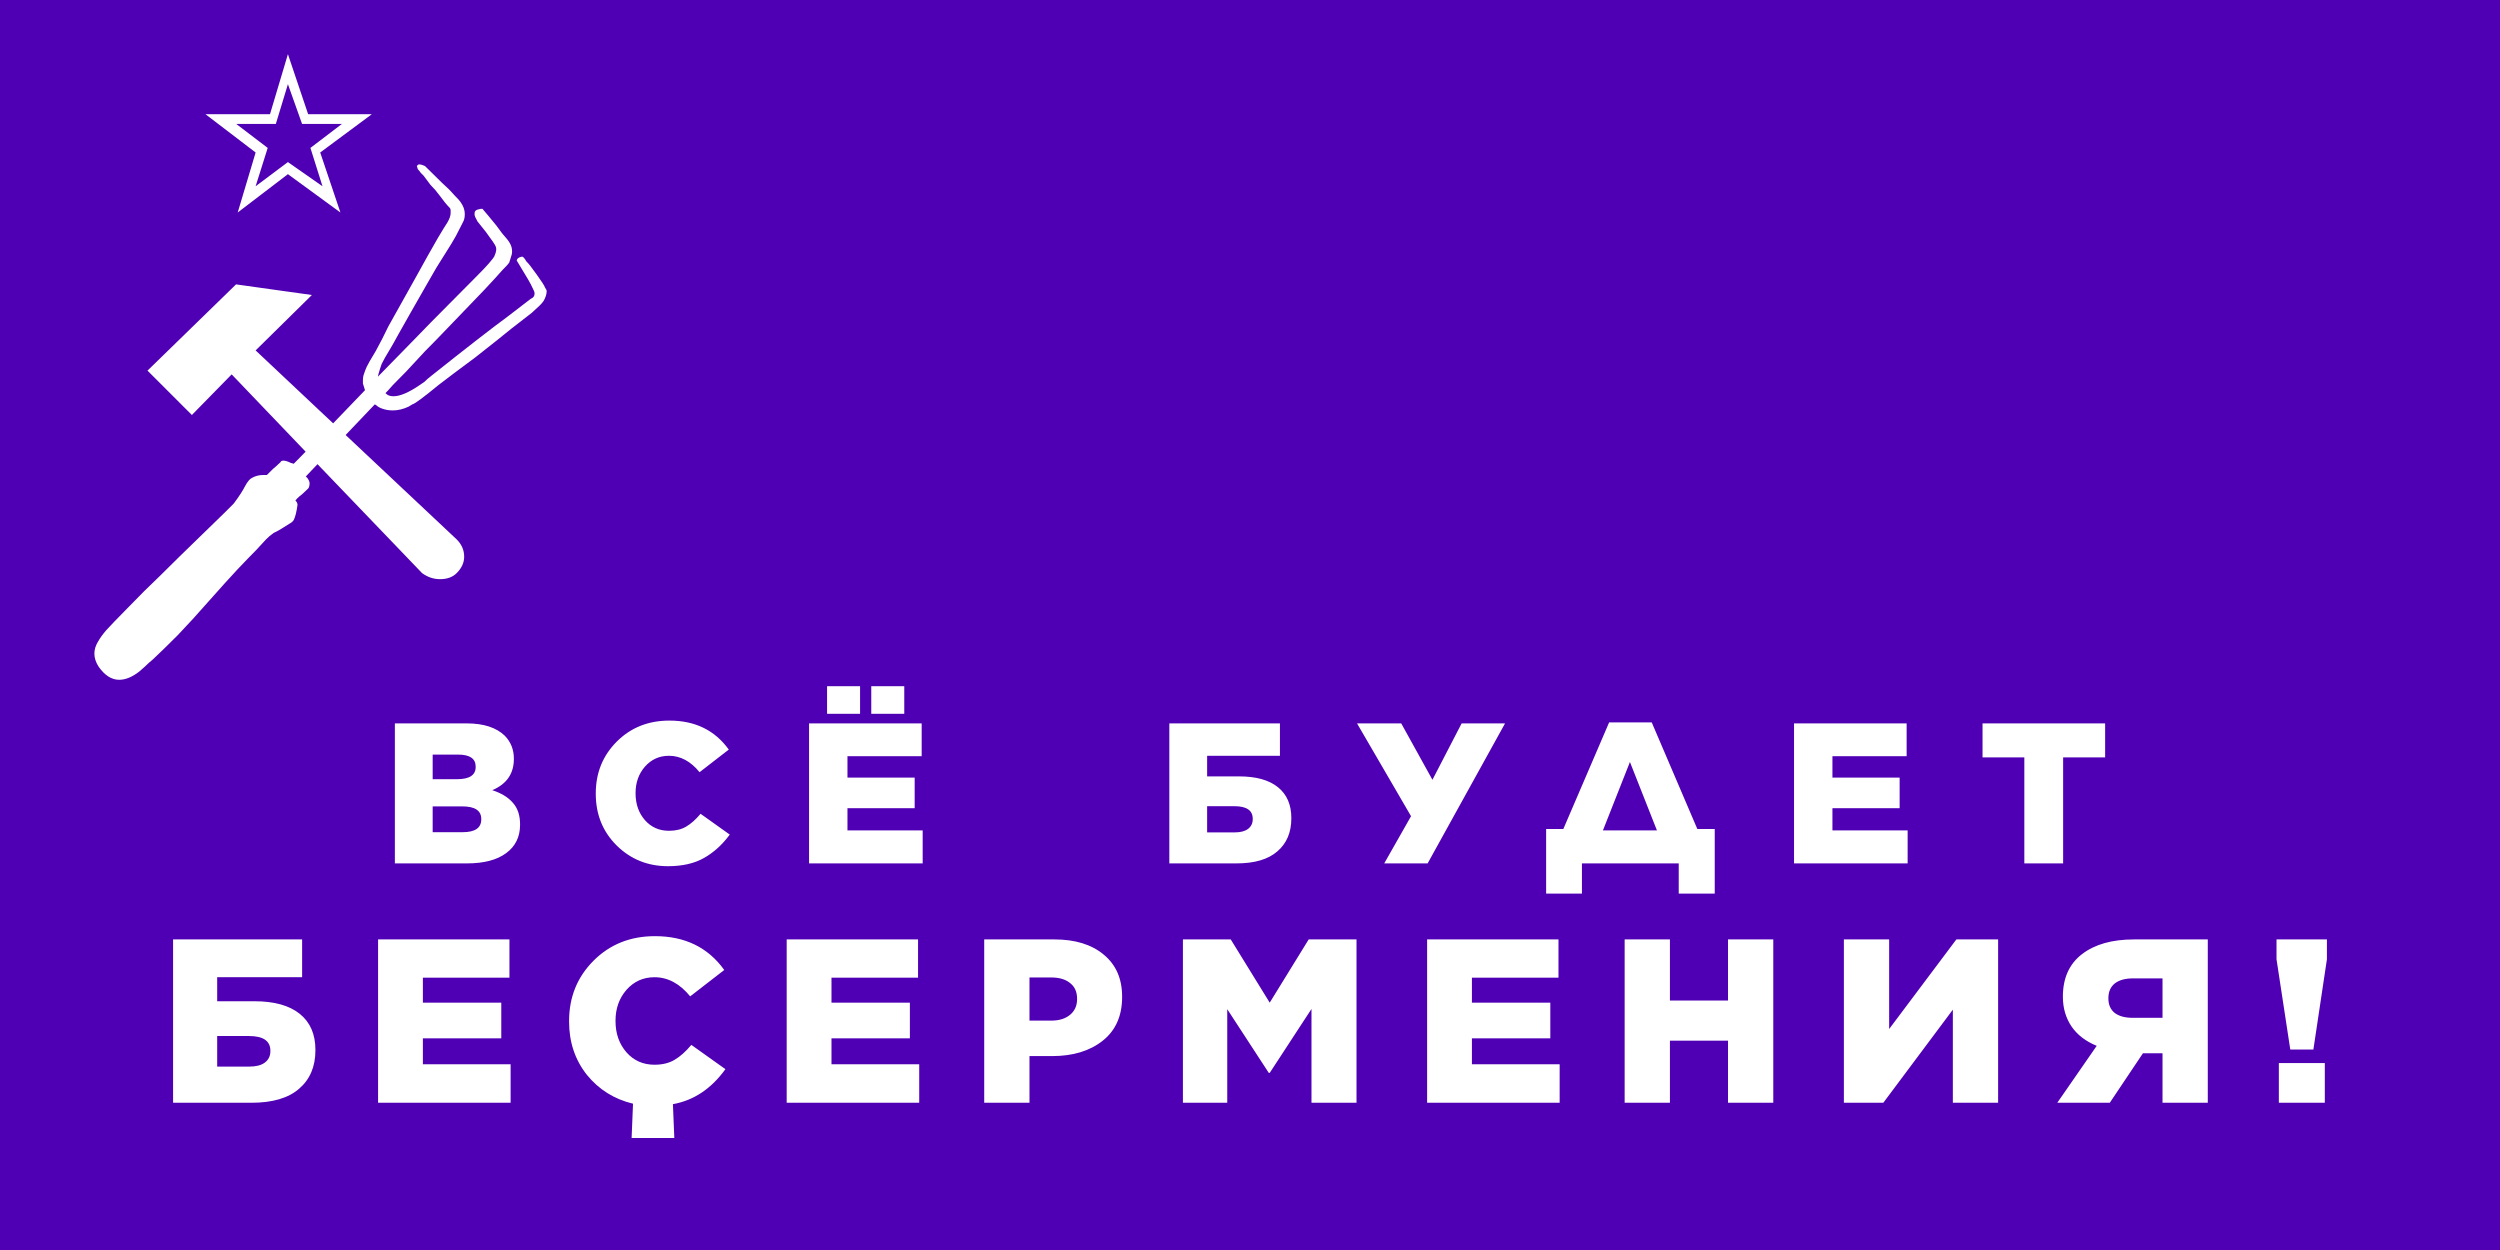
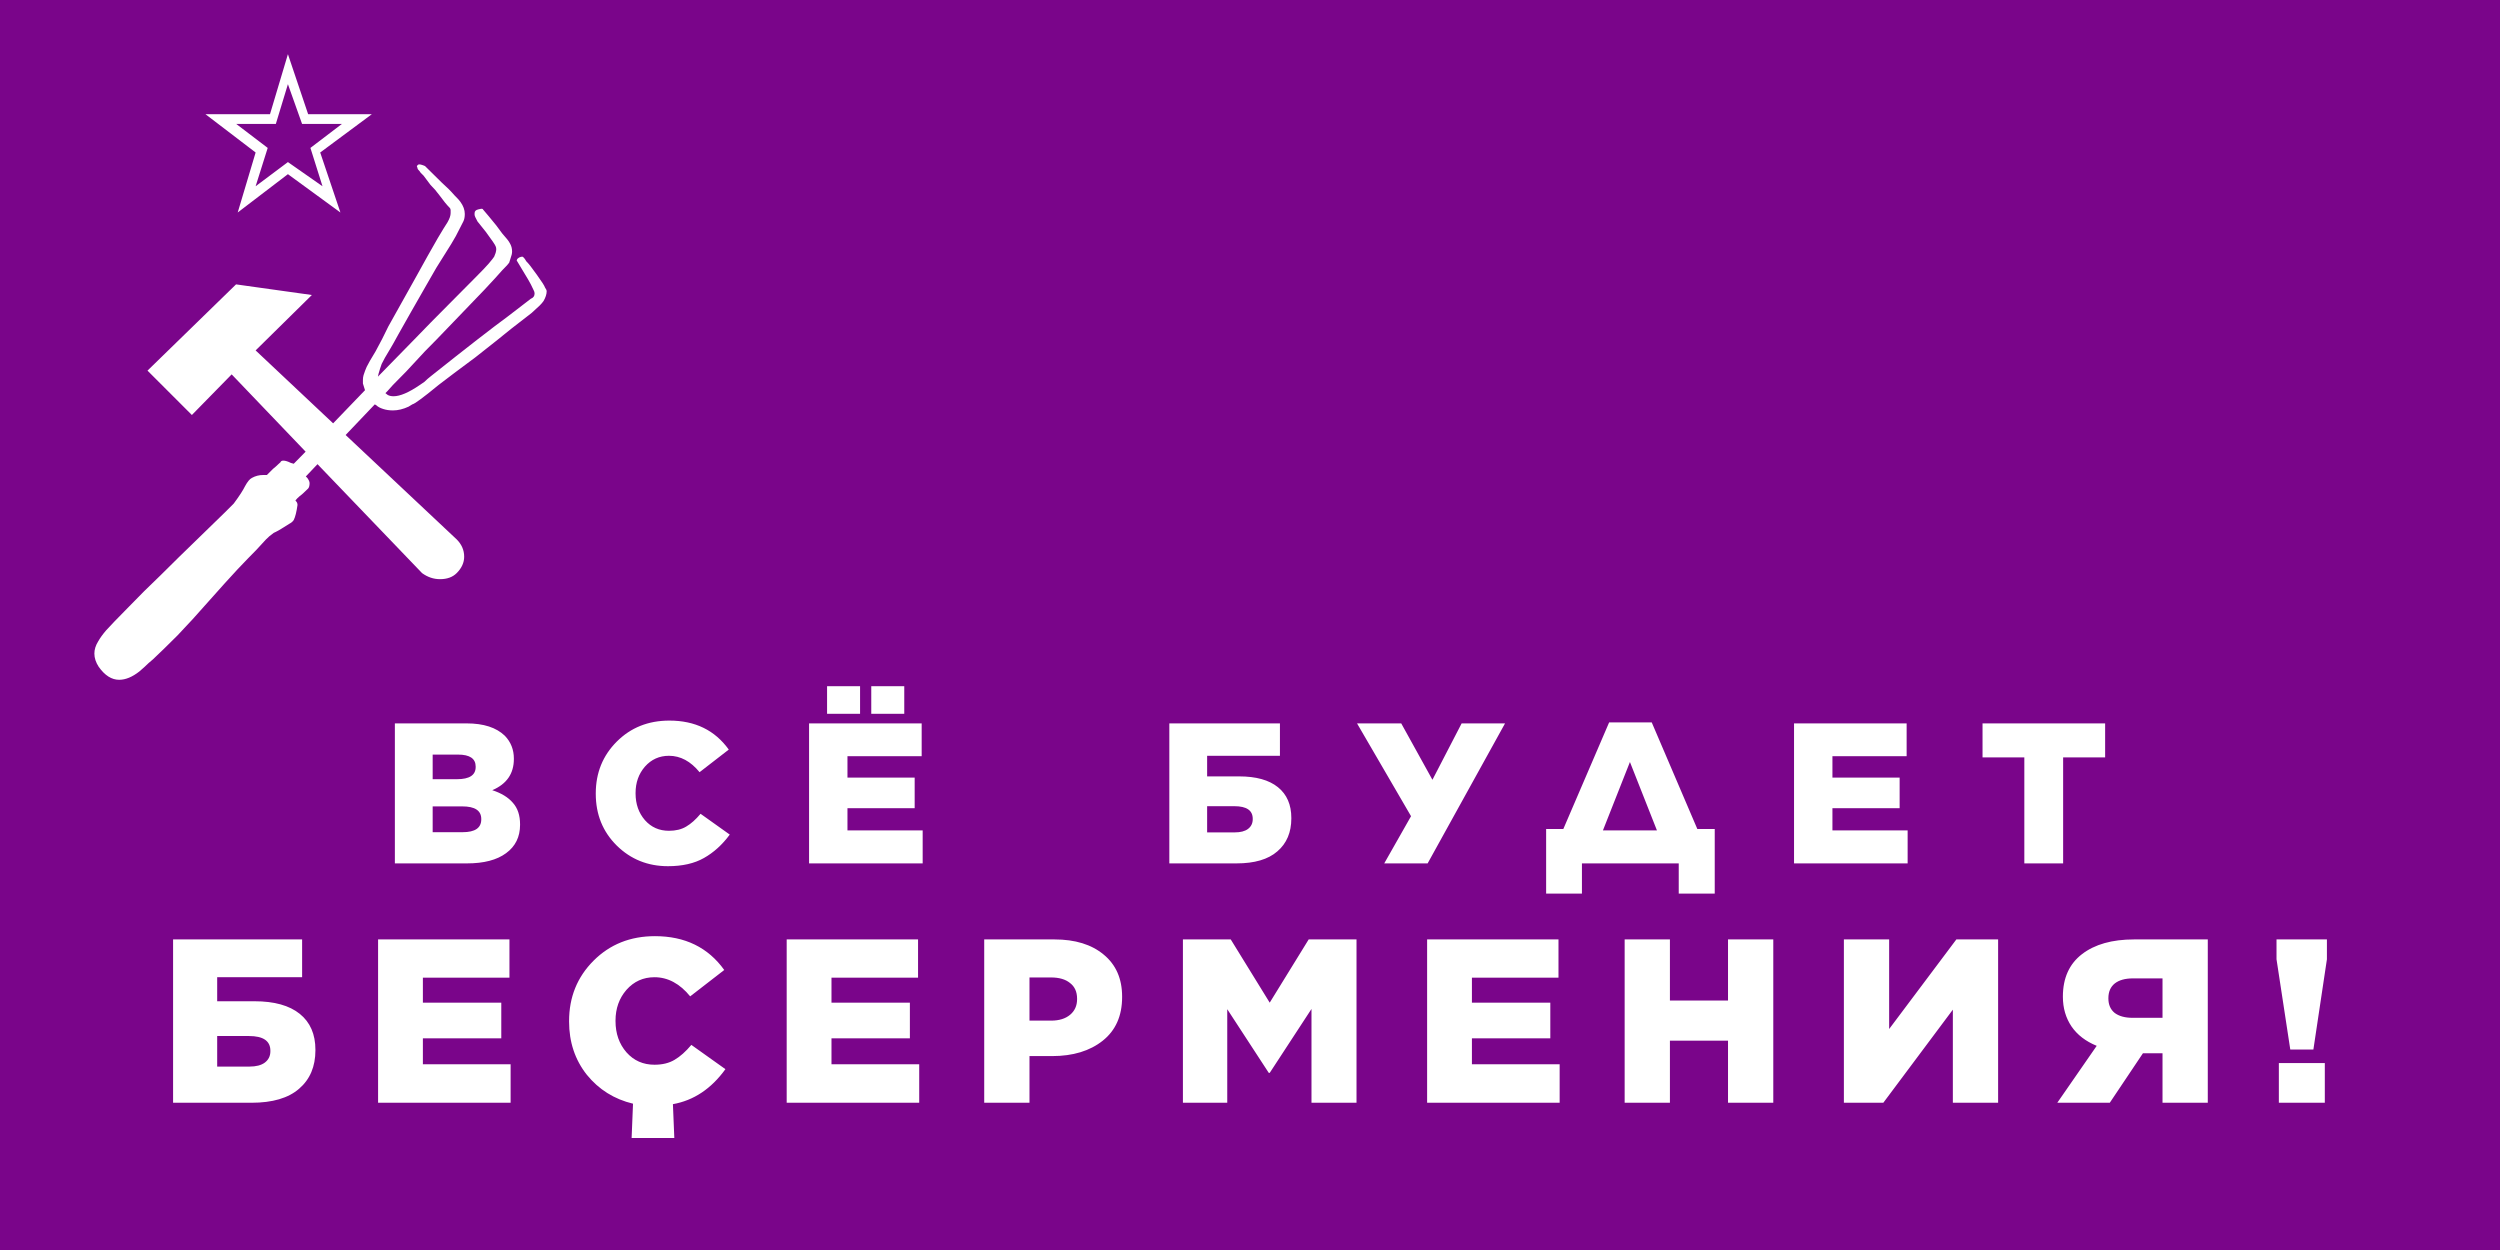
<svg xmlns="http://www.w3.org/2000/svg" version="1.2" viewBox="0 0 1200 600" width="1200" height="600" id="svg1">
  <defs id="defs1" />
  <style id="style1">
- 		.s0 { fill: #4f00b5 } 
+ 		.s0 { fill: #7a058a } 
		.s1 { fill: #ffffff } 
	</style>
  <path id="Layer" class="s0" d="m0 0h1200v600h-1200z" />
  <g id="Icon">
    <path style="font-size:96px;font-family:'Gotham Text';-inkscape-font-specification:'Gotham Text';text-align:center;letter-spacing:30px;word-spacing:20px;text-anchor:middle;display:inline;fill:#ffffff;stroke-width:10" d="m 189.536,414.427 v -67.2 H 224 q 12.192,0 18.336,5.952 4.32,4.512 4.32,10.944 v 0.192 q 0,10.56 -10.368,14.976 6.528,2.112 9.888,6.048 3.456,3.84 3.456,10.368 v 0.192 q 0,8.736 -6.72,13.632 -6.624,4.896 -18.72,4.896 z m 38.784,-46.272 v -0.192 q 0,-5.76 -8.448,-5.76 H 207.68 v 11.808 h 11.712 q 8.928,0 8.928,-5.856 z m 2.688,25.152 v -0.192 q 0,-6.048 -9.12,-6.048 H 207.68 v 12.384 h 14.4 q 8.928,0 8.928,-6.144 z m 89.616,22.464 q -14.496,0 -24.576,-9.888 -10.08,-9.984 -10.08,-24.864 v -0.192 q 0,-14.784 10.08,-24.864 10.08,-10.08 25.248,-10.08 18.528,0 28.512,13.92 l -14.016,10.848 q -6.432,-7.872 -14.688,-7.872 -6.912,0 -11.52,5.184 -4.512,5.184 -4.512,12.672 v 0.192 q 0,7.68 4.512,12.864 4.512,5.088 11.52,5.088 4.896,0 8.256,-2.016 3.456,-2.016 6.912,-6.144 l 14.016,9.984 q -5.376,7.296 -12.384,11.232 -6.912,3.936 -17.28,3.936 z m 97.584,-73.152 v -13.248 h 15.84 v 13.248 z m -21.216,0 v -13.248 h 15.84 v 13.248 z m -8.64,71.808 v -67.2 h 54.048 v 15.744 h -35.616 v 10.272 h 32.256 v 14.688 h -32.256 v 10.656 h 36.096 v 15.84 z m 172.928,0 v -67.2 h 53.088 v 15.552 h -34.944 v 9.888 h 15.36 q 12.192,0 18.624,5.184 6.432,5.184 6.432,14.784 v 0.192 q 0,10.08 -6.72,15.84 -6.624,5.76 -19.584,5.76 z m 18.144,-14.88 h 13.248 q 4.128,0 6.336,-1.632 2.304,-1.728 2.304,-4.704 v -0.192 q 0,-6.048 -8.832,-6.048 h -13.056 z m 105.84,14.88 h -20.832 l 12.864,-22.656 -25.92,-44.544 h 21.216 l 14.976,27.072 14.016,-27.072 h 20.832 z m 56.88,-16.512 h 8.256 l 21.984,-51.168 h 20.448 l 21.888,51.168 h 8.352 v 31.008 h -17.28 v -14.496 h -46.464 v 14.496 h -17.184 z m 40.224,-32.16 -12.96,32.832 h 25.92 z m 78.768,48.672 v -67.2 h 54.048 v 15.744 h -35.616 v 10.272 h 32.256 v 14.688 h -32.256 v 10.656 h 36.096 v 15.84 z m 110.544,0 v -50.88 h -20.064 v -16.32 h 58.848 v 16.32 h -20.16 v 50.88 z" id="text1" aria-label="ВСЁ БУДЕТ" />
    <path d="m 83.08,529.324 v -78.4 h 61.936 v 18.144 h -40.768 v 11.536 h 17.92 q 14.224,0 21.728,6.048 7.504,6.048 7.504,17.248 v 0.224 q 0,11.76 -7.84,18.48 -7.728,6.72 -22.848,6.72 z m 21.168,-17.36 h 15.456 q 4.816,0 7.392,-1.904 2.688,-2.016 2.688,-5.488 v -0.224 q 0,-7.056 -10.304,-7.056 h -15.232 z m 77.232,17.36 v -78.4 h 63.056 v 18.368 h -41.552 v 11.984 h 37.632 v 17.136 h -37.632 v 12.432 h 42.112 v 18.48 z m 121.696,16.912 0.672,-16.464 q -13.552,-3.248 -22.176,-13.888 -8.512,-10.752 -8.512,-25.536 v -0.224 q 0,-17.248 11.76,-29.008 11.76,-11.76 29.456,-11.76 21.616,0 33.264,16.24 l -16.352,12.656 q -7.504,-9.184 -17.136,-9.184 -8.064,0 -13.44,6.048 -5.264,6.048 -5.264,14.784 v 0.224 q 0,8.96 5.264,15.008 5.264,5.936 13.44,5.936 5.712,0 9.632,-2.352 4.032,-2.352 8.064,-7.168 l 16.352,11.648 q -10.192,14.112 -25.2,16.8 l 0.672,16.24 z m 74.432,-16.912 v -78.4 h 63.056 v 18.368 h -41.552 v 11.984 h 37.632 v 17.136 h -37.632 v 12.432 h 42.112 v 18.48 z m 94.816,0 v -78.4 h 33.712 q 14.896,0 23.632,7.28 8.848,7.28 8.848,20.16 v 0.224 q 0,13.552 -9.296,20.944 -9.296,7.392 -24.304,7.392 h -10.864 v 22.4 z m 21.728,-39.424 h 10.416 q 5.712,0 9.072,-2.8 3.36,-2.8 3.36,-7.504 v -0.224 q 0,-4.928 -3.36,-7.504 -3.248,-2.688 -9.184,-2.688 h -10.304 z m 73.648,39.424 v -78.4 h 22.96 l 18.704,30.352 18.704,-30.352 h 22.96 v 78.4 h -21.616 v -45.024 l -20.048,30.688 h -0.448 l -19.936,-30.576 v 44.912 z m 117.216,0 v -78.4 h 63.056 v 18.368 h -41.552 v 11.984 h 37.632 v 17.136 h -37.632 v 12.432 h 42.112 v 18.48 z m 94.816,0 v -78.4 h 21.728 v 29.344 h 27.888 v -29.344 h 21.728 v 78.4 h -21.728 v -29.792 h -27.888 v 29.792 z m 179.264,0 h -21.728 v -44.688 l -33.376,44.688 h -18.928 v -78.4 h 21.728 v 43.008 l 32.256,-43.008 h 20.048 z m 100.64,-78.4 v 78.4 h -21.728 v -23.744 h -9.408 l -15.904,23.744 h -25.2 l 18.928,-27.328 q -7.952,-3.248 -12.096,-9.296 -4.144,-6.16 -4.144,-14.224 v -0.112 q 0,-13.328 9.184,-20.384 9.184,-7.056 24.976,-7.056 z m -21.728,18.704 h -14.224 q -5.6,0 -8.736,2.464 -3.024,2.464 -3.024,7.056 v 0.112 q 0,4.48 3.024,6.944 3.136,2.352 8.624,2.352 h 14.336 z m 61.328,34.16 -6.608,-43.344 v -9.52 h 24.192 v 9.52 l -6.496,43.344 z m -5.488,25.536 v -19.04 h 22.064 v 19.04 z" id="text2" style="font-size:112px;font-family:'Gotham Text';-inkscape-font-specification:'Gotham Text';text-align:center;letter-spacing:20px;word-spacing:30px;text-anchor:middle;fill:#ffffff;stroke-width:10" aria-label="БЕҪЕРМЕНИЯ!" />
  </g>
  <path id="Sovet" fill-rule="evenodd" class="s1" d="m138.2 26l-8.6 28.8h-31l24.1 18.4-8.6 28.8 24.1-18.4 25.2 18.4-9.7-28.8 24.8-18.4h-30.6zm0 14.4l6.8 19.1h19.1l-15.1 11.5 5.8 18.4-16.6-11.6-15.5 11.6 5.8-18.4-15.1-11.5h19zm42.4 154.1q1.1 1.1 3.3 1.8 2.1 0.7 4.7 0.7 3.6 0 7.5-1.8 1.1-0.7 1.8-1.1 1.1-0.3 4-2.5 2.9-2.1 8.6-6.8 6.1-4.7 17.7-13.3 11.1-8.7 17.2-13.7 6.5-5.1 9.8-7.6 3.2-2.9 3.9-3.6 1.1-1.1 1.8-2.1 1.5-2.6 1.5-4.7 0-0.7-0.8-1.8-0.3-1.1-3.9-6.1-3.6-5.1-5.1-6.5-1-1.8-1.8-2.2-1.4 0-2.5 1.1l-0.3 0.7 3.9 6.5q1.8 2.9 2.9 5l1.4 2.9q0.4 0.7 0.4 1.5 0 1.8-1.8 2.5-0.4 0.3-11.2 8.6-10.8 7.9-36.7 28.5-1.8 1.4-3.2 2.8-1.5 1.1-2.2 1.5-7.9 5.4-12.6 5.4-1.8 0-2.9-0.7l-1-0.8 1-1q0.4-0.4 2.6-2.9 2.5-2.5 6.4-6.5 4-4.3 9-9.7 5.4-5.4 11.2-11.5 11.5-11.9 17.3-18 6.1-6.5 8.6-9.4 2.9-2.9 3.3-3.6 0.3-1.1 0.7-2.2 0.7-1.8 0.7-3.2 0-2.2-1.1-4-0.7-1.4-3.6-4.6-2.5-3.6-6.5-8.3-2.5-2.9-2.8-3.3 0-0.3-0.8-0.3-0.3 0-1.4 0.3-1.8 0.4-1.8 1.8v0.8q0 0.7 1.4 3.2 1.8 2.2 4 5 4.3 5.8 4.7 6.9 0.3 0.7 0.3 1.4 0 0.7-0.3 1.8-0.4 1.1-0.7 1.8-0.4 0.7-2.6 3.3-1.8 2.1-6.1 6.4l-13.3 13.4q-8.6 8.6-16.2 16.5l-17.6 18 0.3-1.4q0.7-2.5 1.5-4.7 1-2.2 4.3-7.6 1.1-1.8 3.6-6.4 2.9-5.1 6.1-10.8 3.6-6.2 6.8-11.9 3.3-5.8 5.4-9.4 4.7-7.5 7.2-11.5 2.6-4.3 3.6-6.5l2.2-4.3q0.7-1.4 0.7-3.6 0-2.9-2.1-5.8-0.4-0.7-2.9-3.2-2.5-2.9-6.1-6.1l-8-7.9-1-0.4q-1.1-0.4-1.8-0.4-0.4 0-0.8 0.4-0.3 0.4-0.3 0.7 0.3 0.4 0.3 0.7 0 0.4 0.4 0.8 0.7 0.7 1.1 1.4 0.7 0.7 1.4 1.4 1.1 1.5 3.3 4.4 2.5 2.5 4.3 5 2.9 4 5 6.1 0.4 0.4 0.4 1.1v1.4q0 1.8-1.5 4.4-1.4 2.1-4.6 7.5-4.4 7.6-10.5 18.7-6.1 10.8-13.3 23.8-2.9 6.1-6.1 11.9-3.3 5.4-4.3 7.5-0.8 1.8-1.5 4-0.3 1.1-0.3 2.2 0 0.7 0 1.8c0.2 0.7 0.8 2.5 1 3.2l-15.3 15.9-37.2-35 27-26.6-36.4-5.1-42.5 41.4 21.3 21.3 19.1-19.5 35.5 37.1-5.7 5.8-1.4-0.4q-2.2-1.1-3.6-1.1-1.1 0-1.4 0.8l-1.1 1q-1.1 1.1-2.5 2.2l-2.9 2.9h-1.8q-2.9 0-5.4 1.4-1.5 0.7-3.3 4-1.4 2.9-5.4 8.3l-4.3 4.3q-2.5 2.5-11.1 10.8-11.9 11.5-19.8 19.4-8 7.6-15.2 15.1-8.2 8.3-10.8 11.2-2.5 2.9-3.9 5.4-1.8 2.9-1.8 5.8 0 3.2 2.1 6.4 4.4 6.2 9.8 6.2 4.6 0 9.7-4 0.7-0.7 2.5-2.2 1.8-1.8 4-3.6 4.6-4.3 11.8-11.5 7.2-7.5 14.8-16.2 8.6-9.7 14-15.5 5.8-6.1 9-9.3 3.3-3.6 4.7-5.1 1.8-1.8 2.9-2.5 0.7-0.7 1.8-1.1 1.4-0.7 2.5-1.4 2.9-1.8 4-2.5 1.4-0.7 2.1-1.8 1.1-2.2 1.8-7.2 0-1.1-0.7-1.8l-0.3-0.4 1-1.1q0.4-0.3 1.1-1 1.1-0.8 1.8-1.5l2.2-2.1q0.7-0.8 0.7-2.6 0-1-1.1-2.5l-0.7-0.7 5.6-5.9 50.2 52.3q4 2.9 8.6 2.9 5.1 0 8-2.9 3.6-3.6 3.6-7.9 0-4.7-3.6-8.3l-53.3-50.1 14-14.7z" />
</svg>
